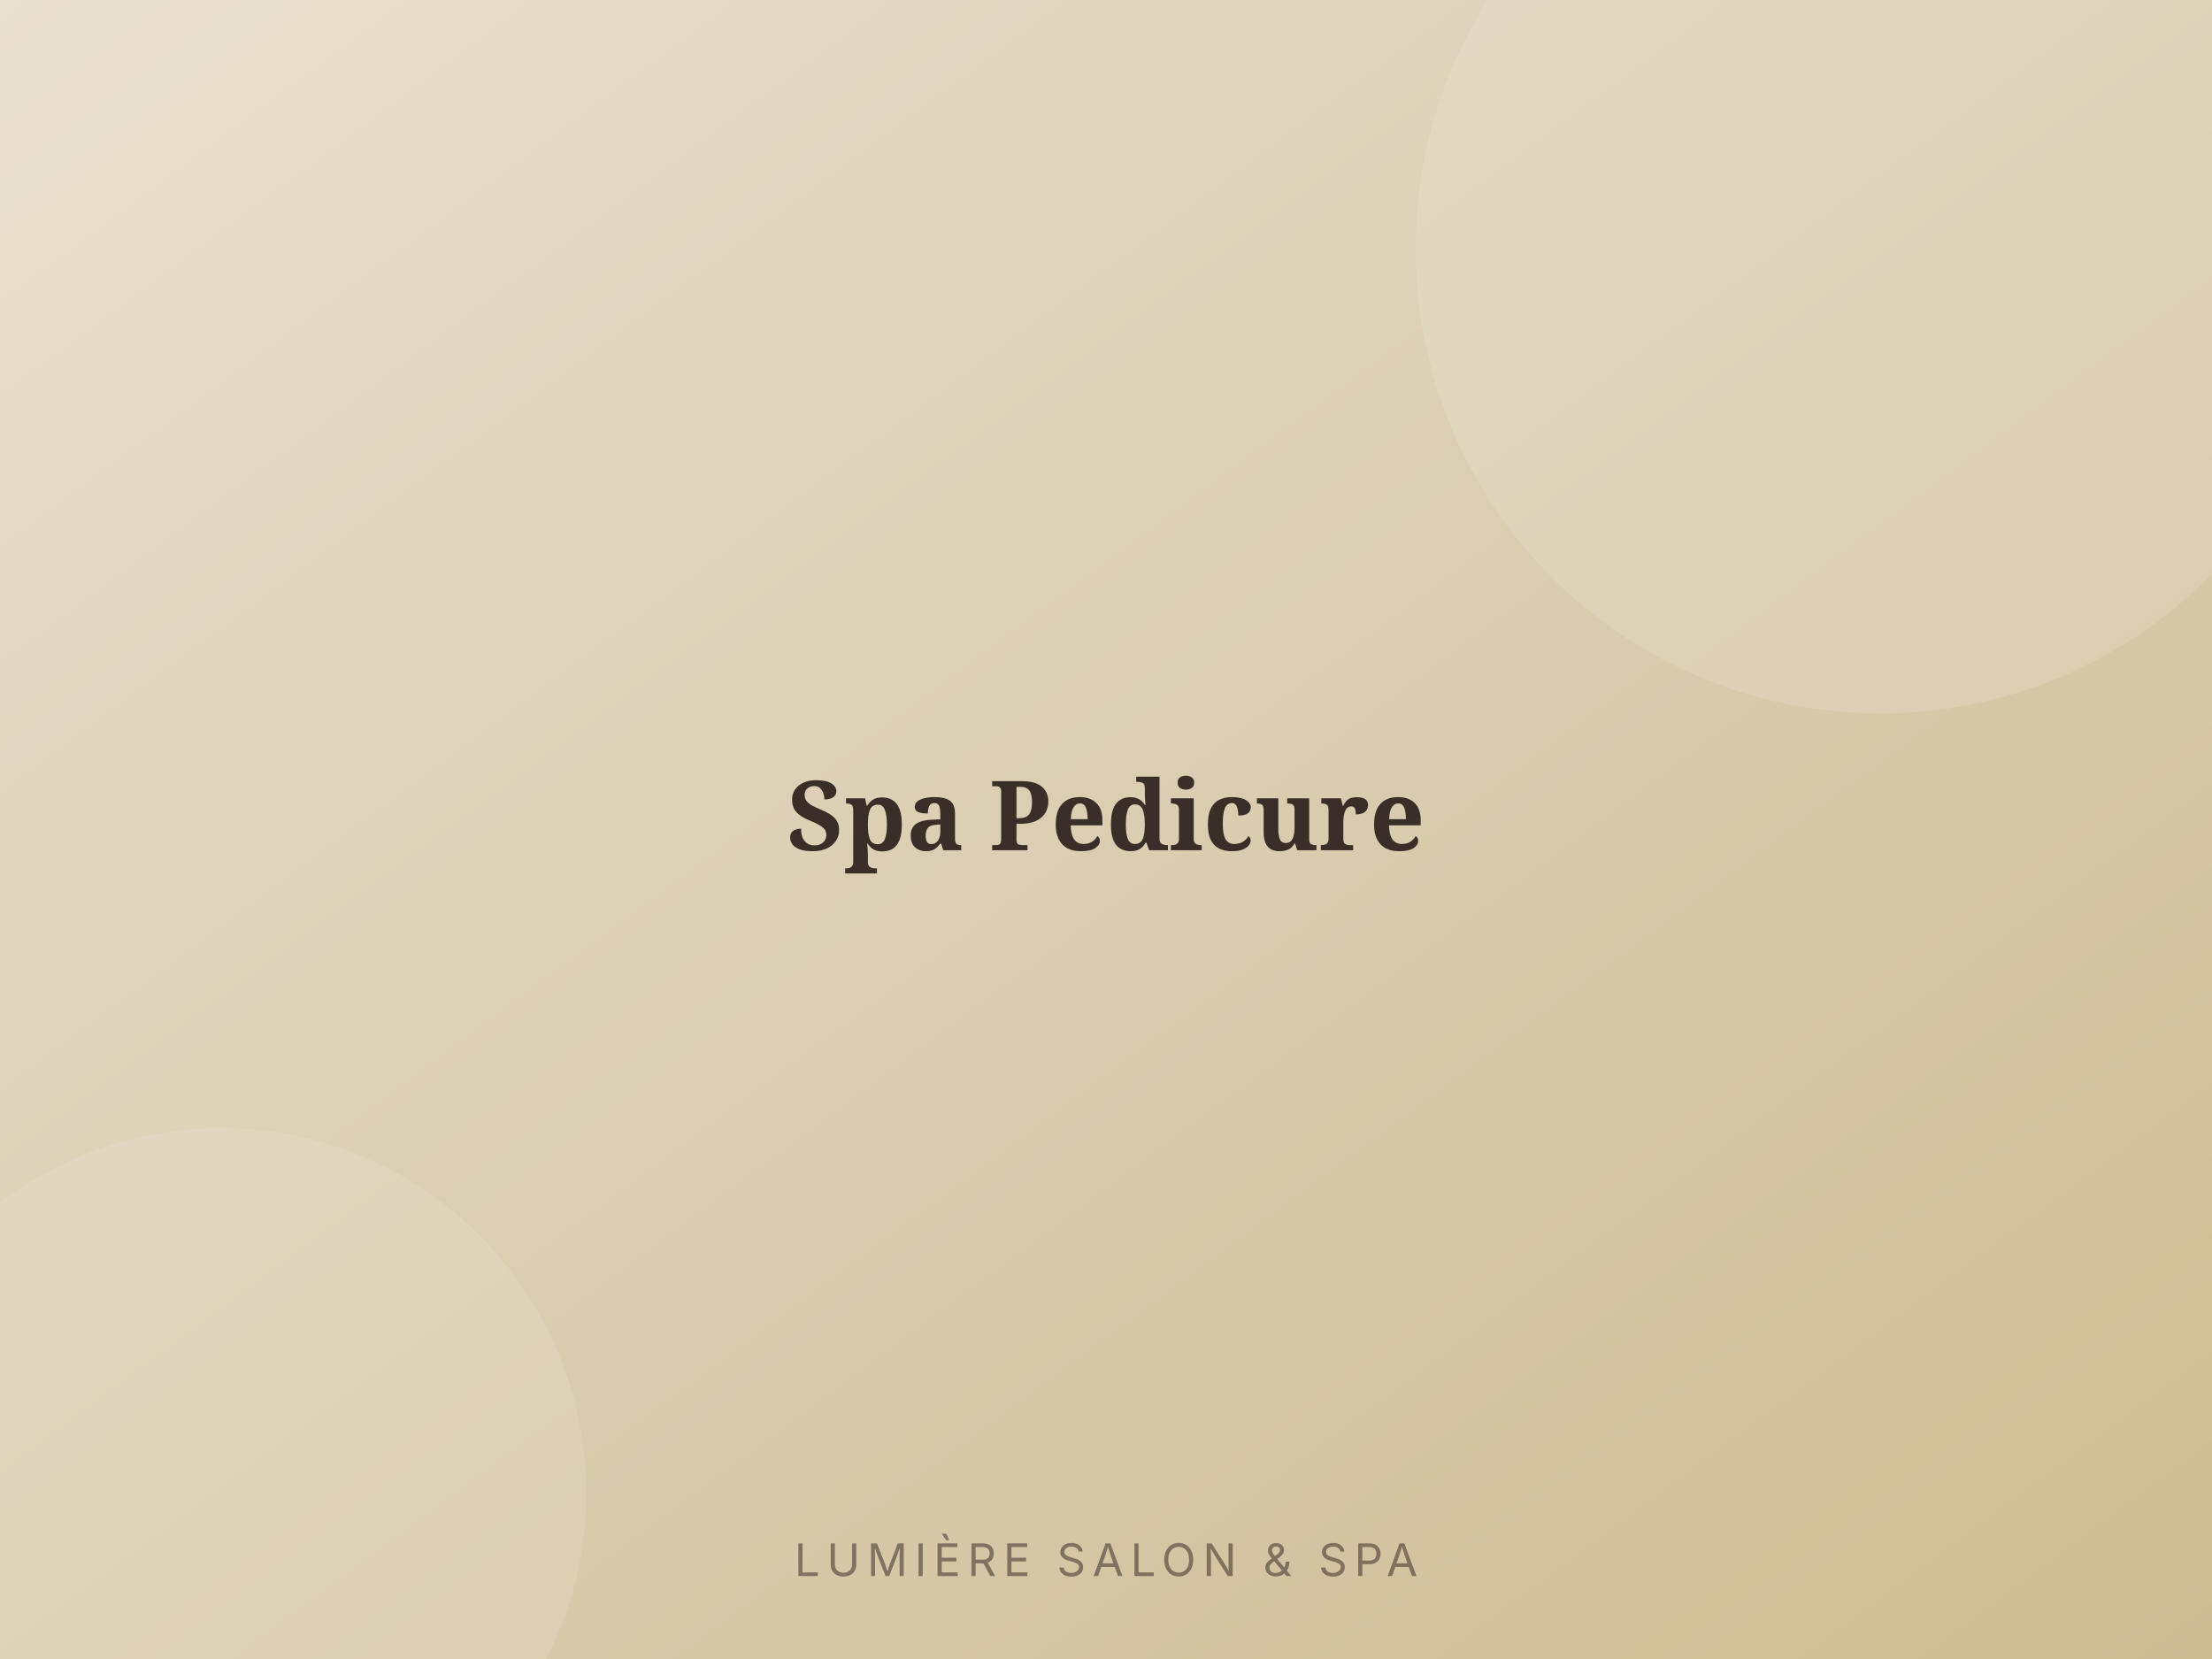
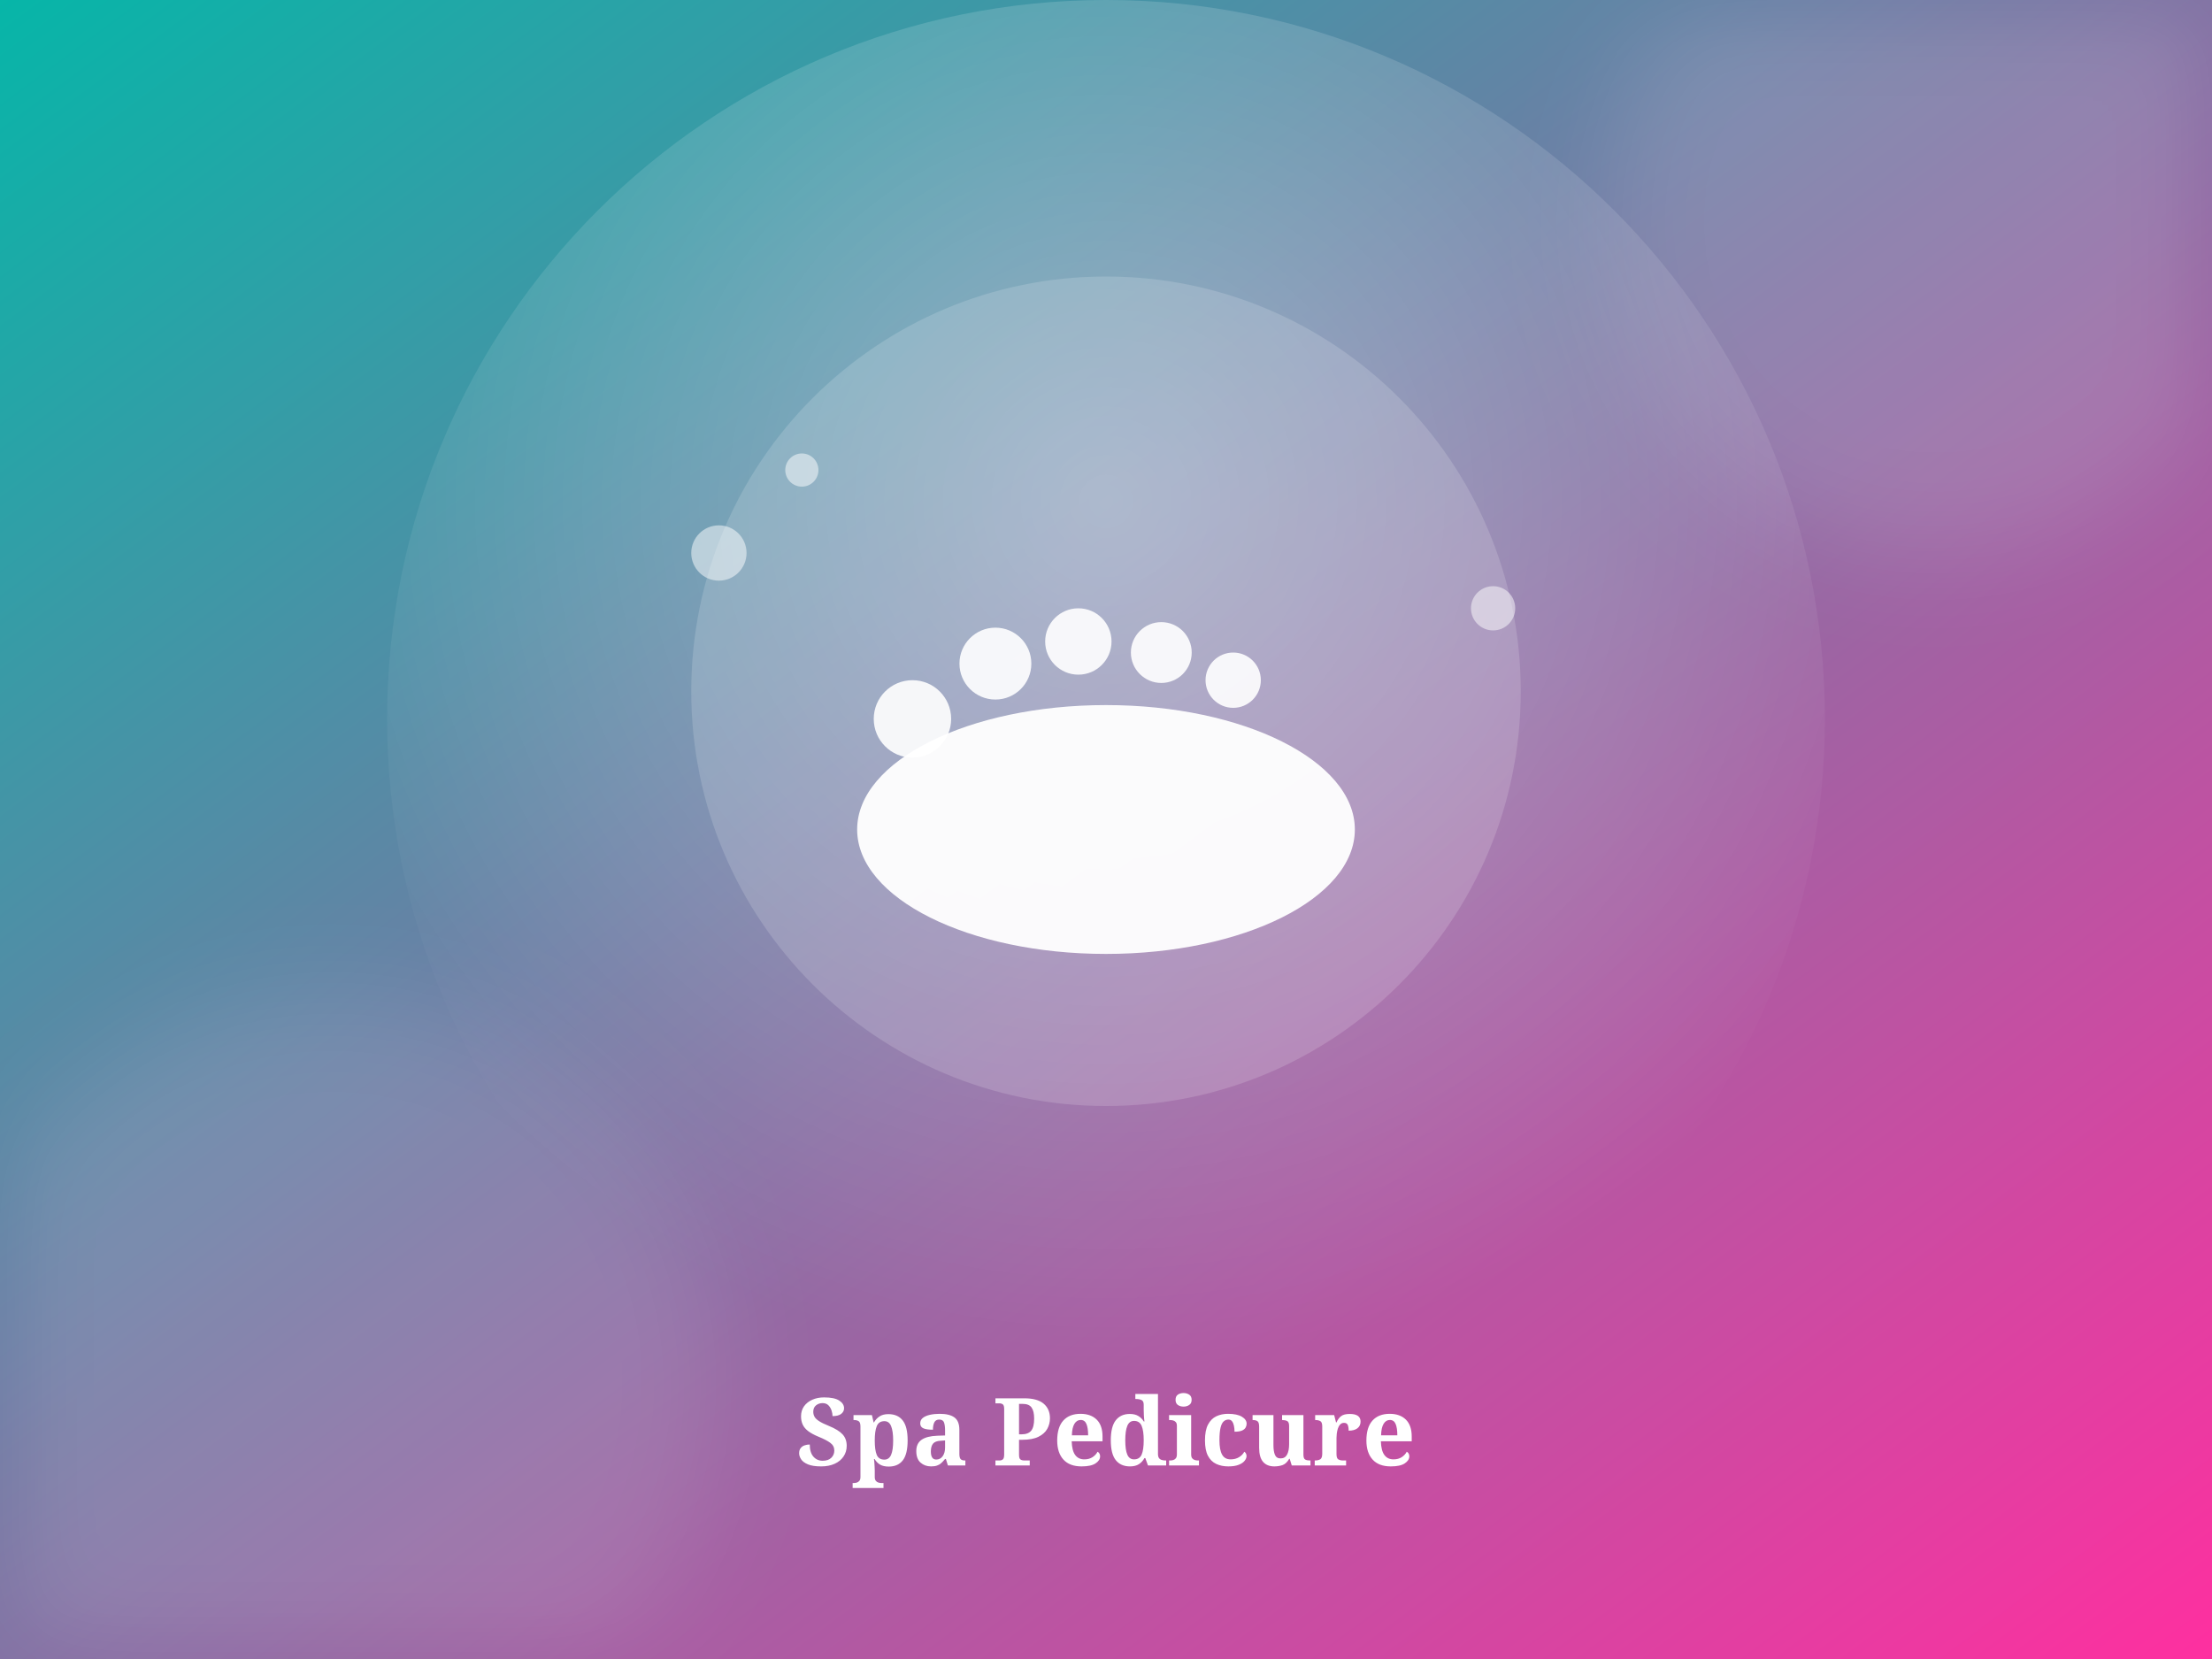
- <svg xmlns="http://www.w3.org/2000/svg" width="640" height="480" viewBox="0 0 640 480">
+ <svg xmlns="http://www.w3.org/2000/svg" width="800" height="600" viewBox="0 0 800 600">
  <defs>
-     <linearGradient id="gc243zh" x1="0%" y1="0%" x2="100%" y2="100%">
-       <stop offset="0%" stop-color="#e8e0d0" />
-       <stop offset="100%" stop-color="#cdbb92" />
+     <linearGradient id="gPedicure" x1="0%" y1="0%" x2="100%" y2="100%">
+       <stop offset="0%" stop-color="#06b6a8" />
+       <stop offset="100%" stop-color="#ff2fa0" />
    </linearGradient>
+     <radialGradient id="gPedicureglow" cx="50%" cy="35%" r="60%">
+       <stop offset="0%" stop-color="#ffffff" stop-opacity="0.35" />
+       <stop offset="100%" stop-color="#ffffff" stop-opacity="0" />
+     </radialGradient>
+     <filter id="gPedicuresoft" x="-50%" y="-50%" width="200%" height="200%">
+       <feGaussianBlur stdDeviation="18" />
+     </filter>
  </defs>
-   <rect width="640" height="480" fill="url(#gc243zh)" />
-   <circle cx="544" cy="72" r="134.4" fill="#ffffff" opacity="0.12" />
-   <circle cx="64" cy="432" r="105.6" fill="#ffffff" opacity="0.10" />
-   <text x="50%" y="246" text-anchor="middle" font-family="Georgia, 'Playfair Display', serif" font-size="28" fill="#3a2e28" font-weight="600">Spa Pedicure</text>
-   <text x="50%" y="456" text-anchor="middle" font-family="Inter, sans-serif" font-size="13" letter-spacing="2" fill="#3a2e28" opacity="0.55">LUMIÈRE SALON &amp; SPA</text>
+   <rect width="800" height="600" fill="url(#gPedicure)" />
+   <circle cx="120" cy="500" r="140" fill="#ffffff" opacity="0.10" filter="url(#gPedicuresoft)" />
+   <circle cx="700" cy="80" r="120" fill="#ffffff" opacity="0.12" filter="url(#gPedicuresoft)" />
+   <circle cx="400" cy="260" r="260" fill="url(#gPedicureglow)" />
+   <circle cx="400" cy="250" r="150" fill="#ffffff" opacity="0.16" />
+   <g transform="translate(400,260)">
+     <ellipse cx="0" cy="40" rx="90" ry="45" fill="#ffffff" opacity="0.95" />
+     <circle cx="-70" cy="0" r="14" fill="#ffffff" opacity="0.9" />
+     <circle cx="-40" cy="-20" r="13" fill="#ffffff" opacity="0.9" />
+     <circle cx="-10" cy="-28" r="12" fill="#ffffff" opacity="0.9" />
+     <circle cx="20" cy="-24" r="11" fill="#ffffff" opacity="0.9" />
+     <circle cx="46" cy="-14" r="10" fill="#ffffff" opacity="0.9" />
+     <circle cx="-140" cy="-60" r="10" fill="#ffffff" opacity="0.5" />
+     <circle cx="-110" cy="-90" r="6" fill="#ffffff" opacity="0.5" />
+     <circle cx="140" cy="-40" r="8" fill="#ffffff" opacity="0.5" />
+   </g>
+   <text x="50%" y="530" text-anchor="middle" font-family="'Playfair Display', Georgia, serif" font-size="34" fill="#ffffff" font-weight="700">Spa Pedicure</text>
</svg>
